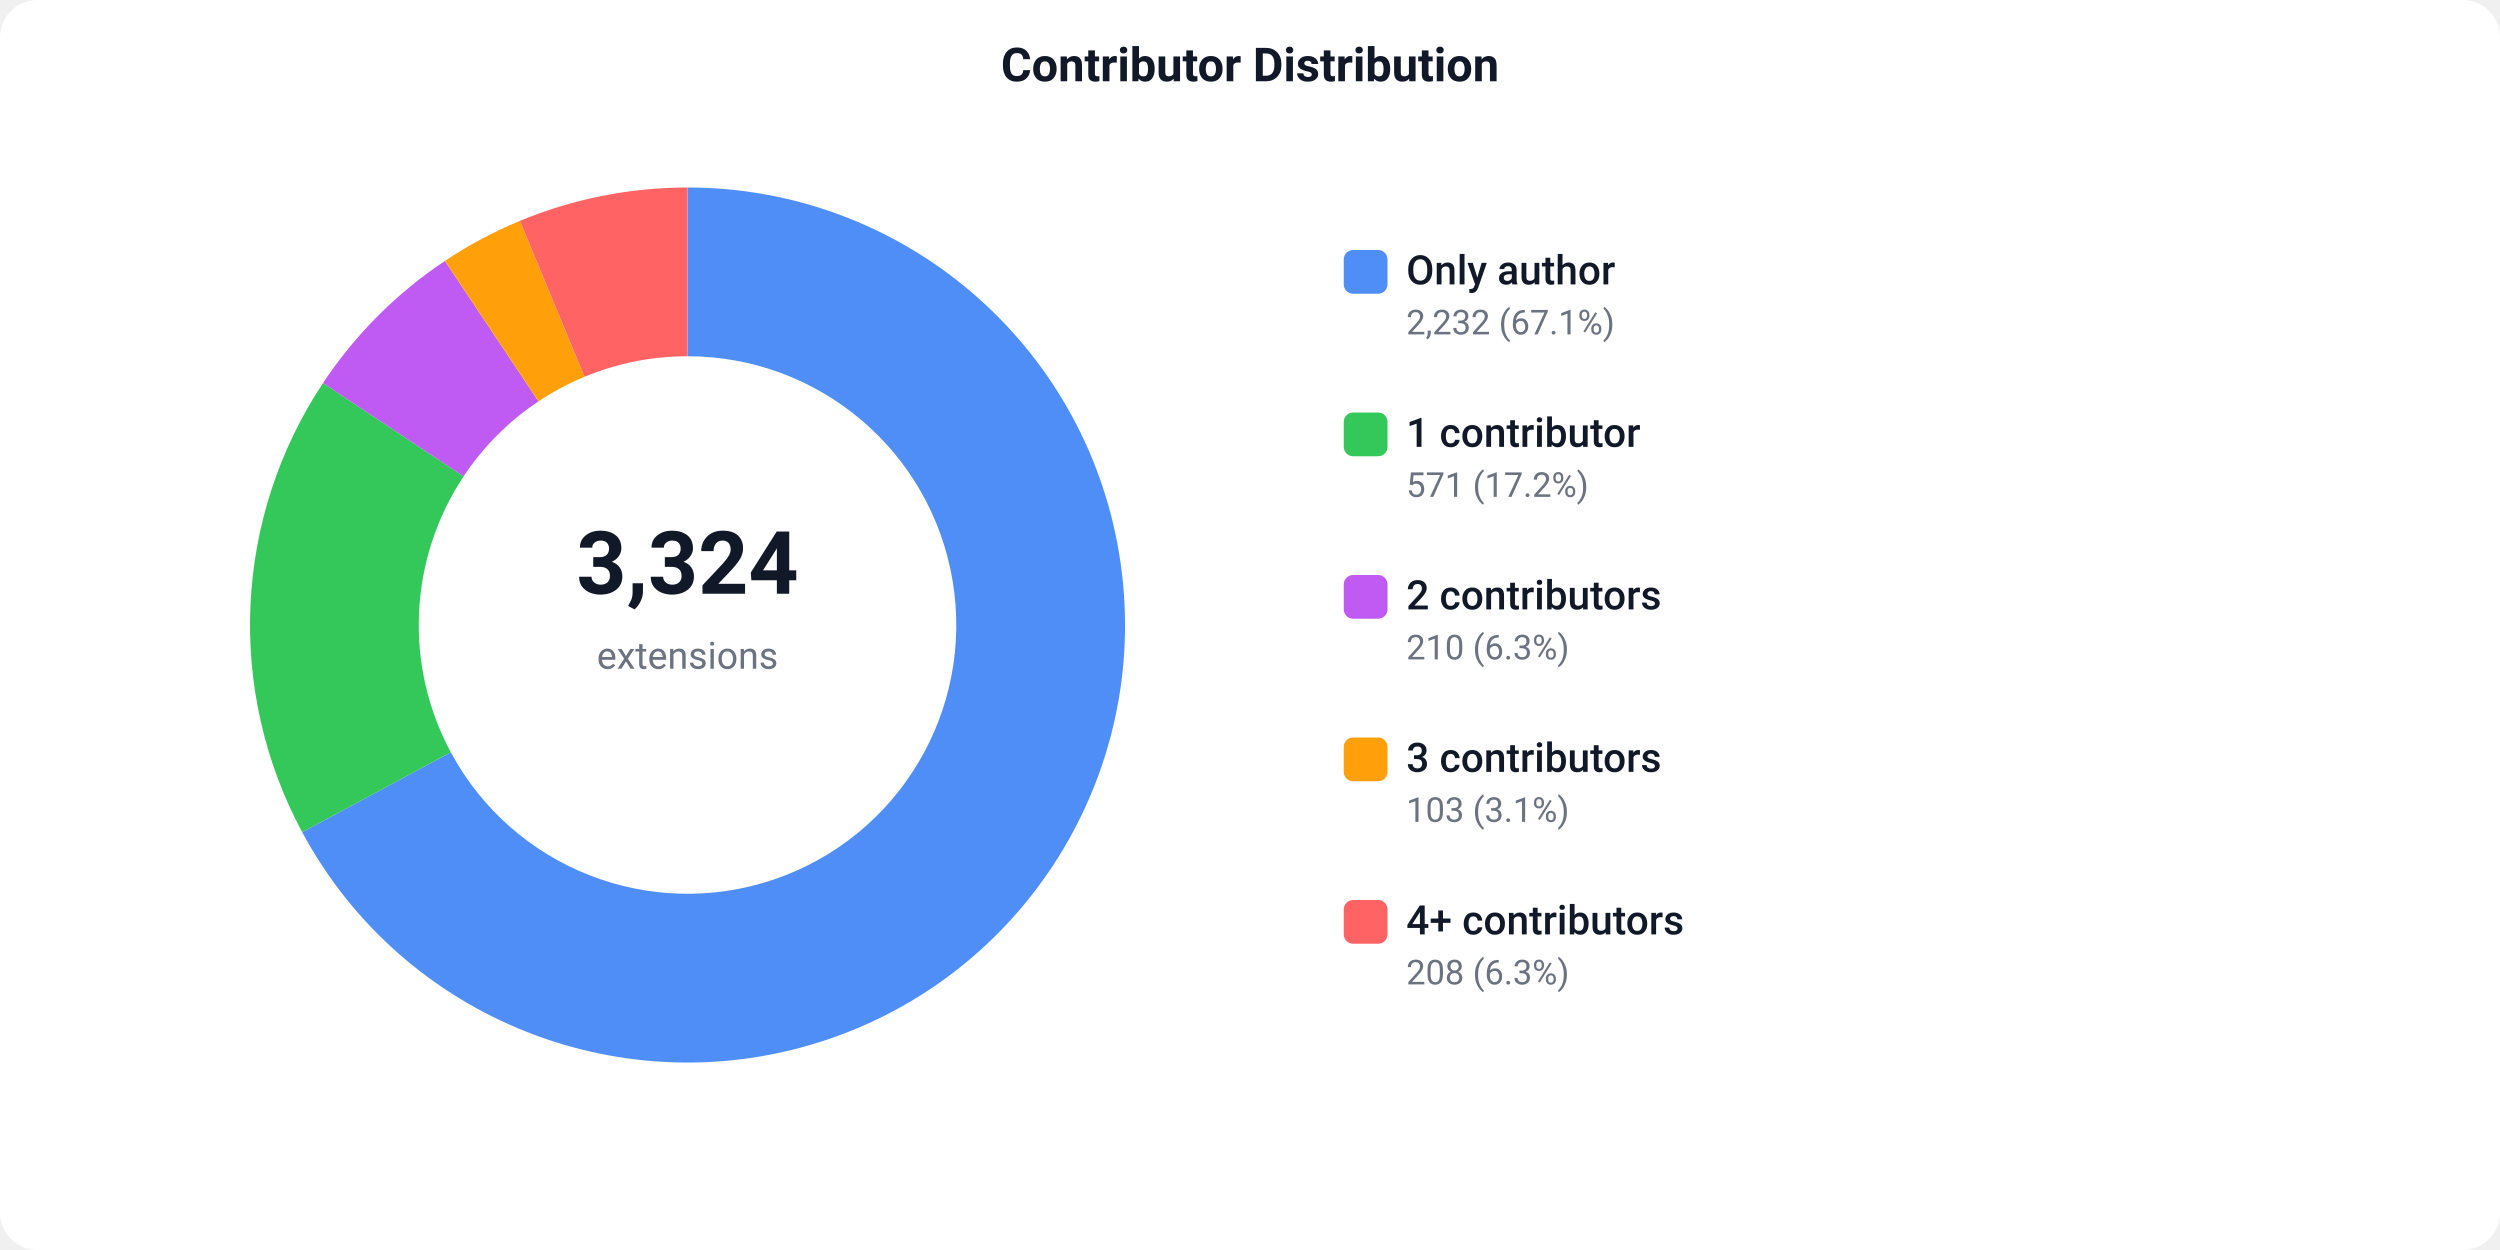
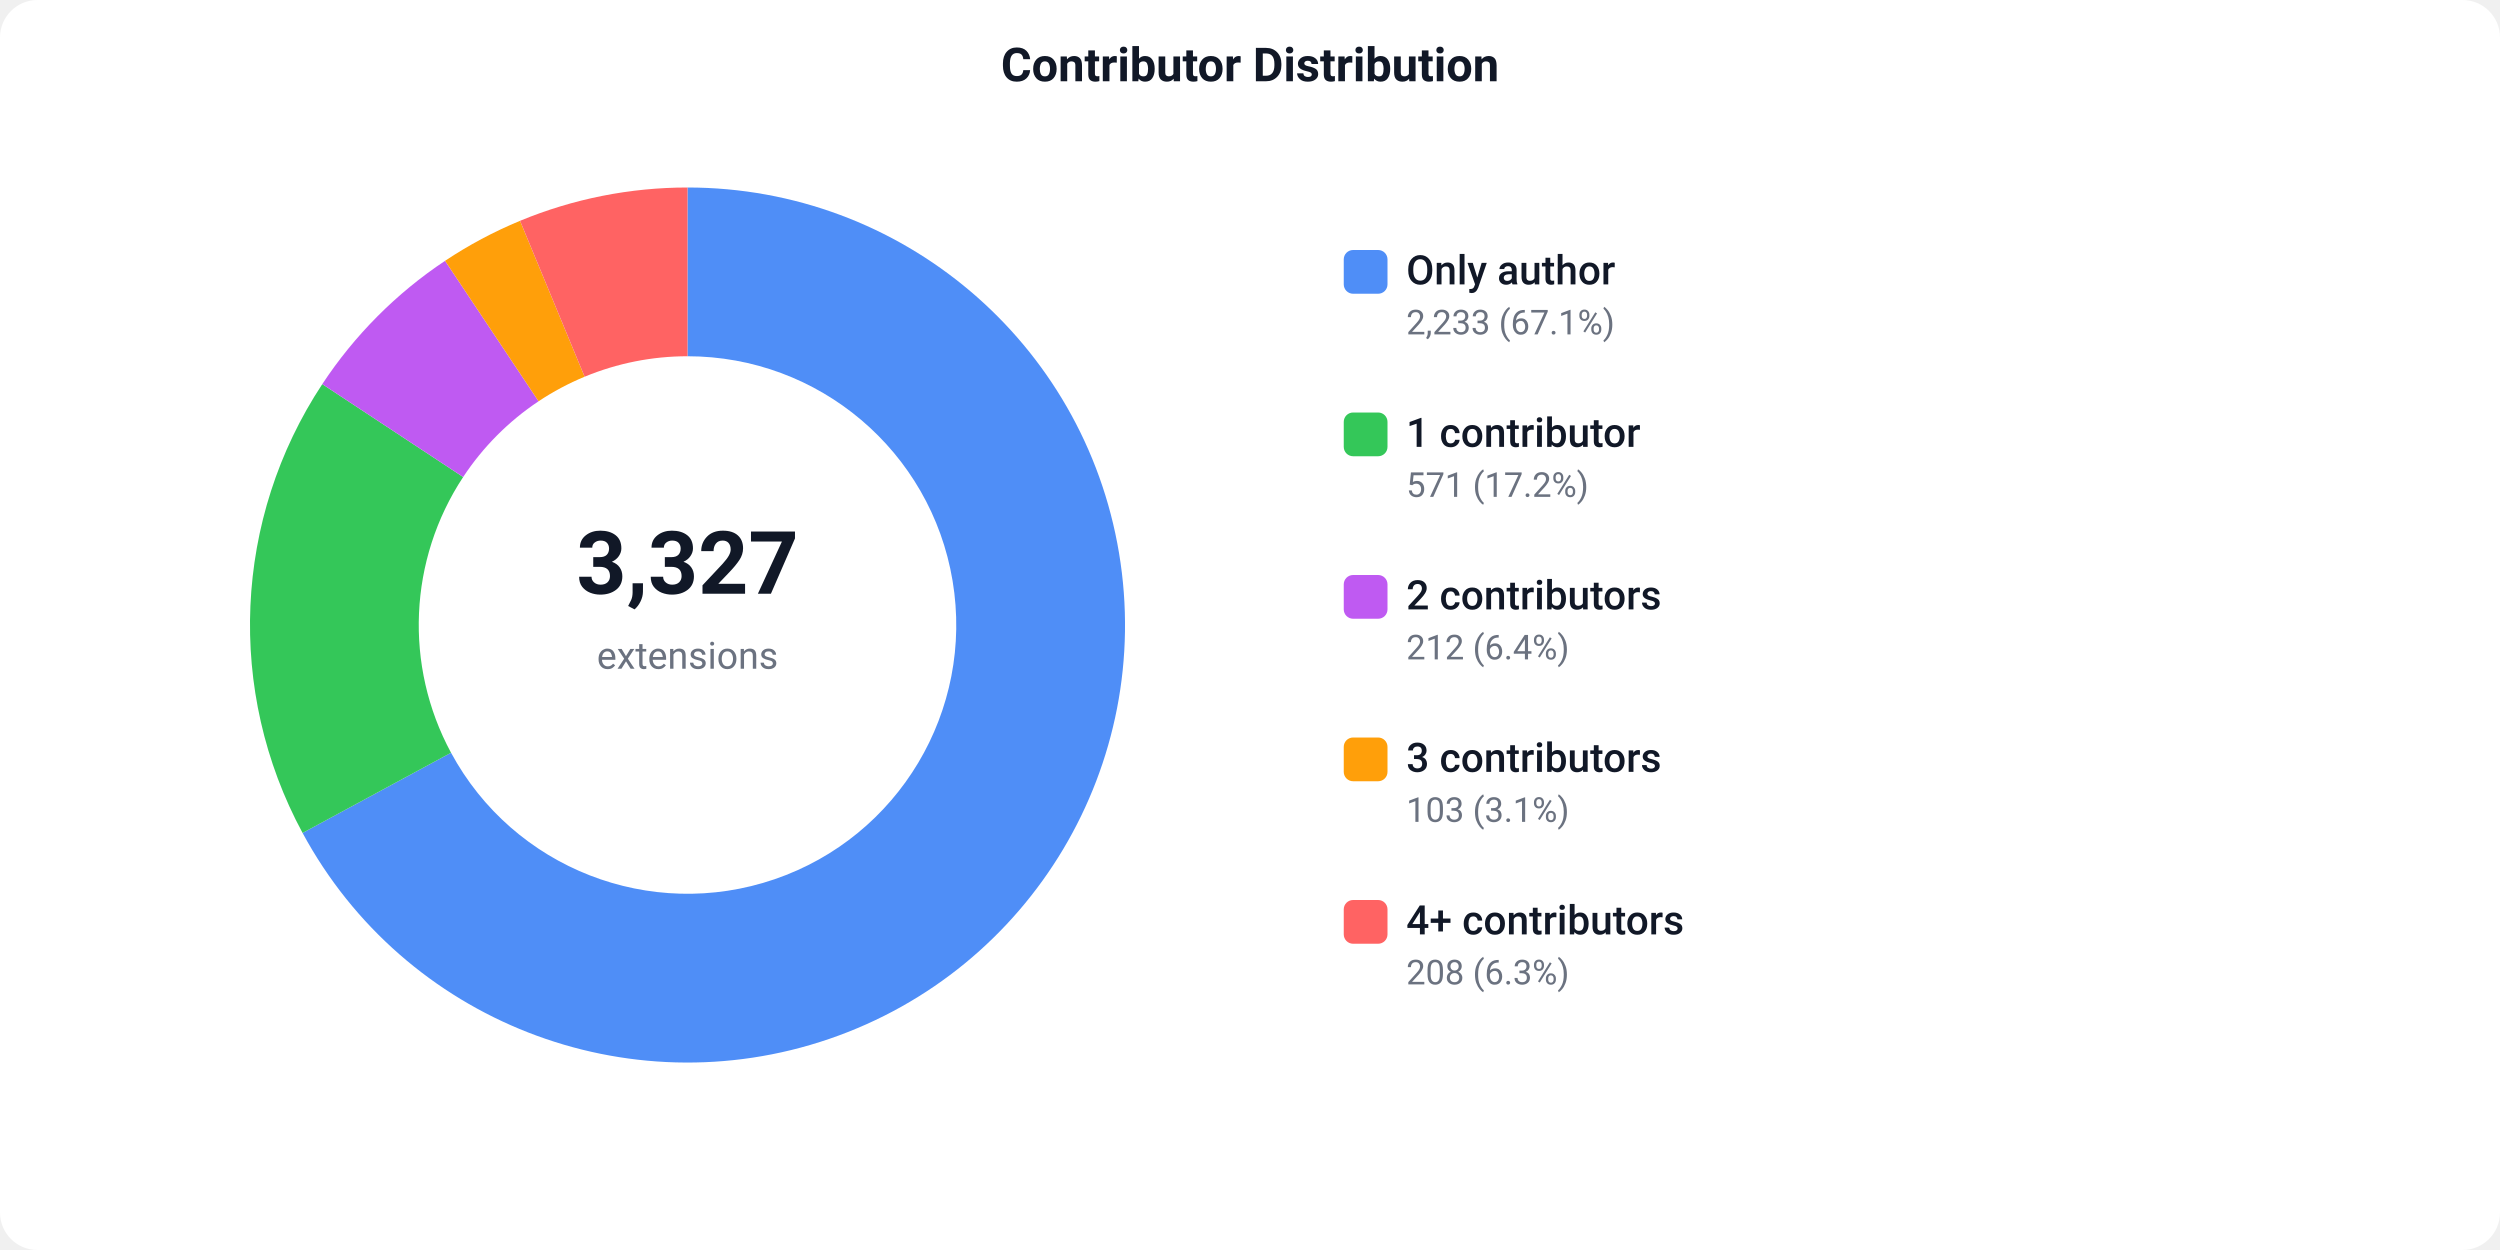
<svg xmlns="http://www.w3.org/2000/svg" width="800" height="400" viewBox="0 0 800 400">
  <defs>
    <style>text { font-family: -apple-system, BlinkMacSystemFont, 'Segoe UI', Roboto, sans-serif; }</style>
  </defs>
  <rect width="800" height="400" fill="#ffffff" rx="12" />
  <text x="400" y="26" text-anchor="middle" font-size="15" font-weight="600" fill="#111827">Contributor Distribution</text>
-   <path d="M 220.00 60.00 A 140 140 0 1 1 96.70 266.30 L 144.26 240.73 A 86 86 0 1 0 220.00 114.00 Z" fill="#4F8EF7" />
-   <path d="M 96.70 266.30 A 140 140 0 0 1 103.36 122.58 L 148.35 152.44 A 86 86 0 0 0 144.26 240.73 Z" fill="#34C759" />
-   <path d="M 103.36 122.58 A 140 140 0 0 1 142.36 83.50 L 172.31 128.44 A 86 86 0 0 0 148.35 152.44 Z" fill="#BF5AF2" />
-   <path d="M 142.36 83.50 A 140 140 0 0 1 166.36 70.68 L 187.05 120.56 A 86 86 0 0 0 172.31 128.44 Z" fill="#FF9F0A" />
-   <path d="M 166.36 70.68 A 140 140 0 0 1 220.00 60.00 L 220.00 114.00 A 86 86 0 0 0 187.05 120.56 Z" fill="#FF6363" />
-   <text x="220" y="190" text-anchor="middle" font-size="28" font-weight="700" fill="#111827">3,324</text>
+   <path d="M 220.00 60.00 A 140 140 0 1 1 96.82 266.54 L 144.33 240.87 A 86 86 0 1 0 220.00 114.00 Z" fill="#4F8EF7" />
+   <path d="M 96.82 266.54 A 140 140 0 0 1 103.13 122.92 L 148.21 152.65 A 86 86 0 0 0 144.33 240.87 Z" fill="#34C759" />
+   <path d="M 103.13 122.92 A 140 140 0 0 1 142.42 83.46 L 172.34 128.41 A 86 86 0 0 0 148.21 152.65 Z" fill="#BF5AF2" />
+   <path d="M 142.42 83.46 A 140 140 0 0 1 166.41 70.66 L 187.08 120.55 A 86 86 0 0 0 172.34 128.41 Z" fill="#FF9F0A" />
+   <path d="M 166.41 70.66 A 140 140 0 0 1 220.00 60.00 L 220.00 114.00 A 86 86 0 0 0 187.08 120.55 Z" fill="#FF6363" />
+   <text x="220" y="190" text-anchor="middle" font-size="28" font-weight="700" fill="#111827">3,327</text>
  <text x="220" y="214" text-anchor="middle" font-size="12" fill="#6b7280">extensions</text>
  <rect x="430" y="80" width="14" height="14" fill="#4F8EF7" rx="3" />
  <text x="450" y="91" font-size="13" font-weight="500" fill="#111827">Only author</text>
-   <text x="450" y="107" font-size="11" fill="#6b7280">2,232 (67.1%)</text>
+   <text x="450" y="107" font-size="11" fill="#6b7280">2,233 (67.1%)</text>
  <rect x="430" y="132" width="14" height="14" fill="#34C759" rx="3" />
  <text x="450" y="143" font-size="13" font-weight="500" fill="#111827">1 contributor</text>
  <text x="450" y="159" font-size="11" fill="#6b7280">571 (17.2%)</text>
  <rect x="430" y="184" width="14" height="14" fill="#BF5AF2" rx="3" />
  <text x="450" y="195" font-size="13" font-weight="500" fill="#111827">2 contributors</text>
-   <text x="450" y="211" font-size="11" fill="#6b7280">210 (6.3%)</text>
+   <text x="450" y="211" font-size="11" fill="#6b7280">212 (6.4%)</text>
  <rect x="430" y="236" width="14" height="14" fill="#FF9F0A" rx="3" />
  <text x="450" y="247" font-size="13" font-weight="500" fill="#111827">3 contributors</text>
  <text x="450" y="263" font-size="11" fill="#6b7280">103 (3.1%)</text>
  <rect x="430" y="288" width="14" height="14" fill="#FF6363" rx="3" />
  <text x="450" y="299" font-size="13" font-weight="500" fill="#111827">4+ contributors</text>
  <text x="450" y="315" font-size="11" fill="#6b7280">208 (6.3%)</text>
</svg>
